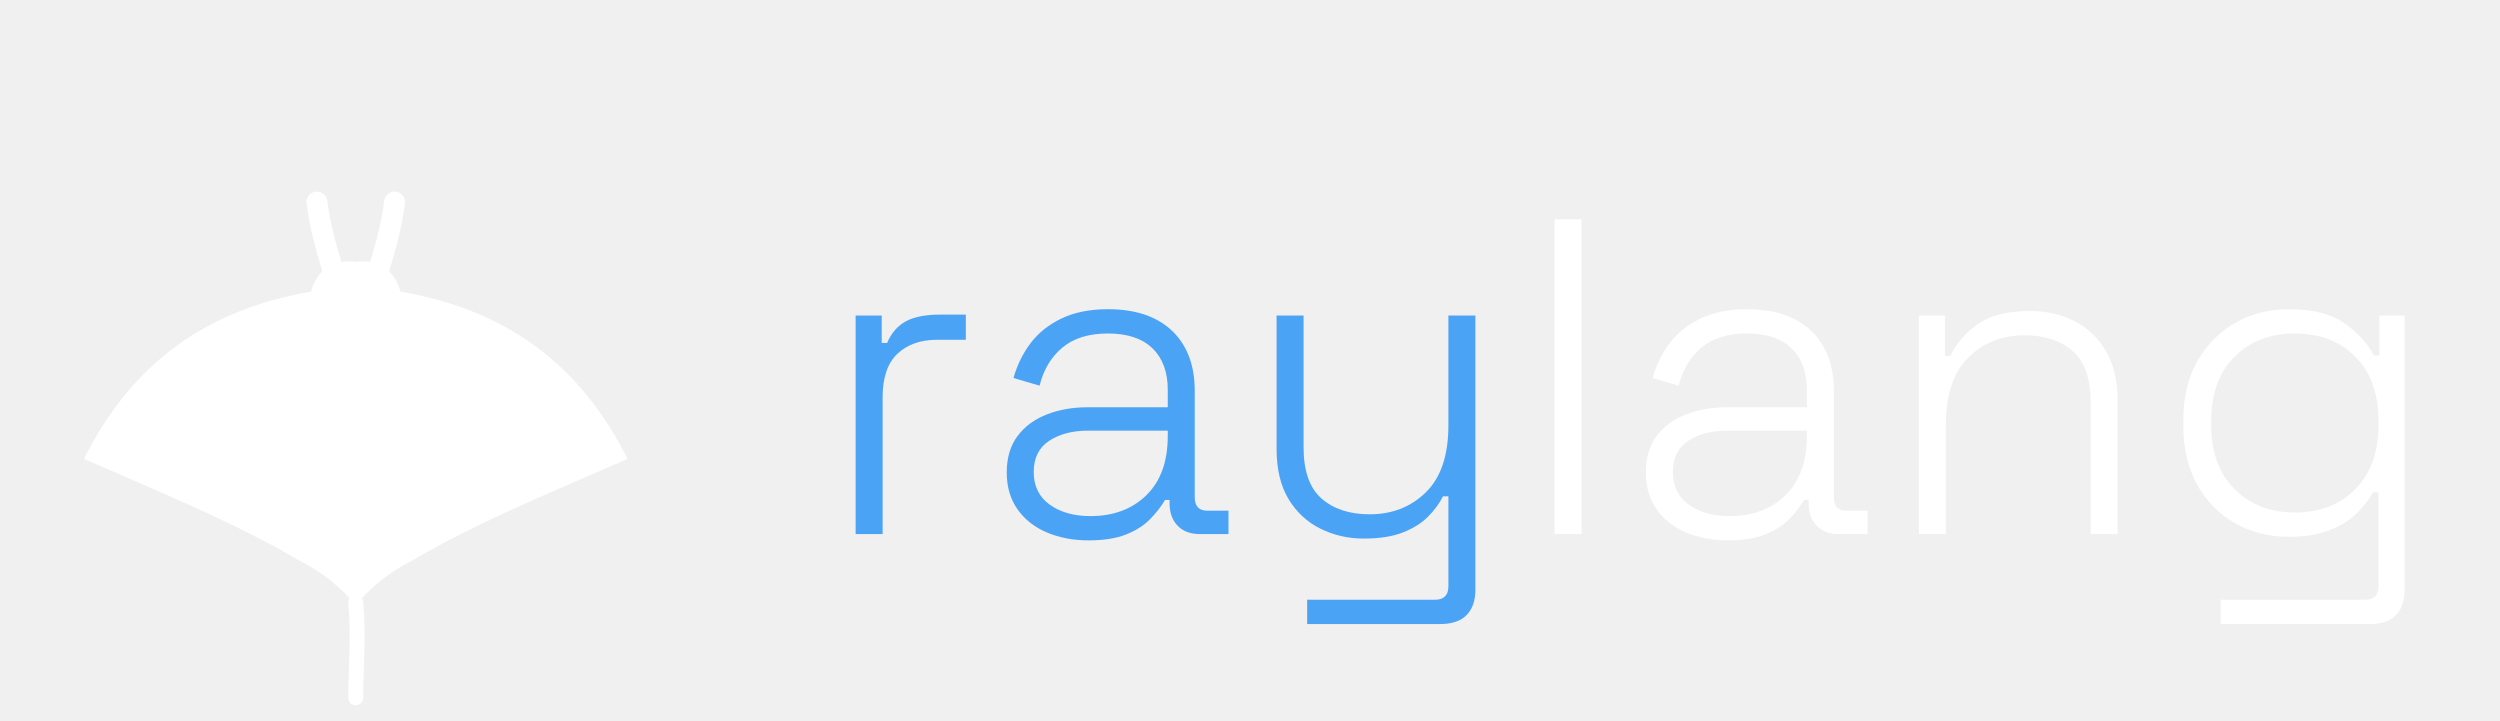
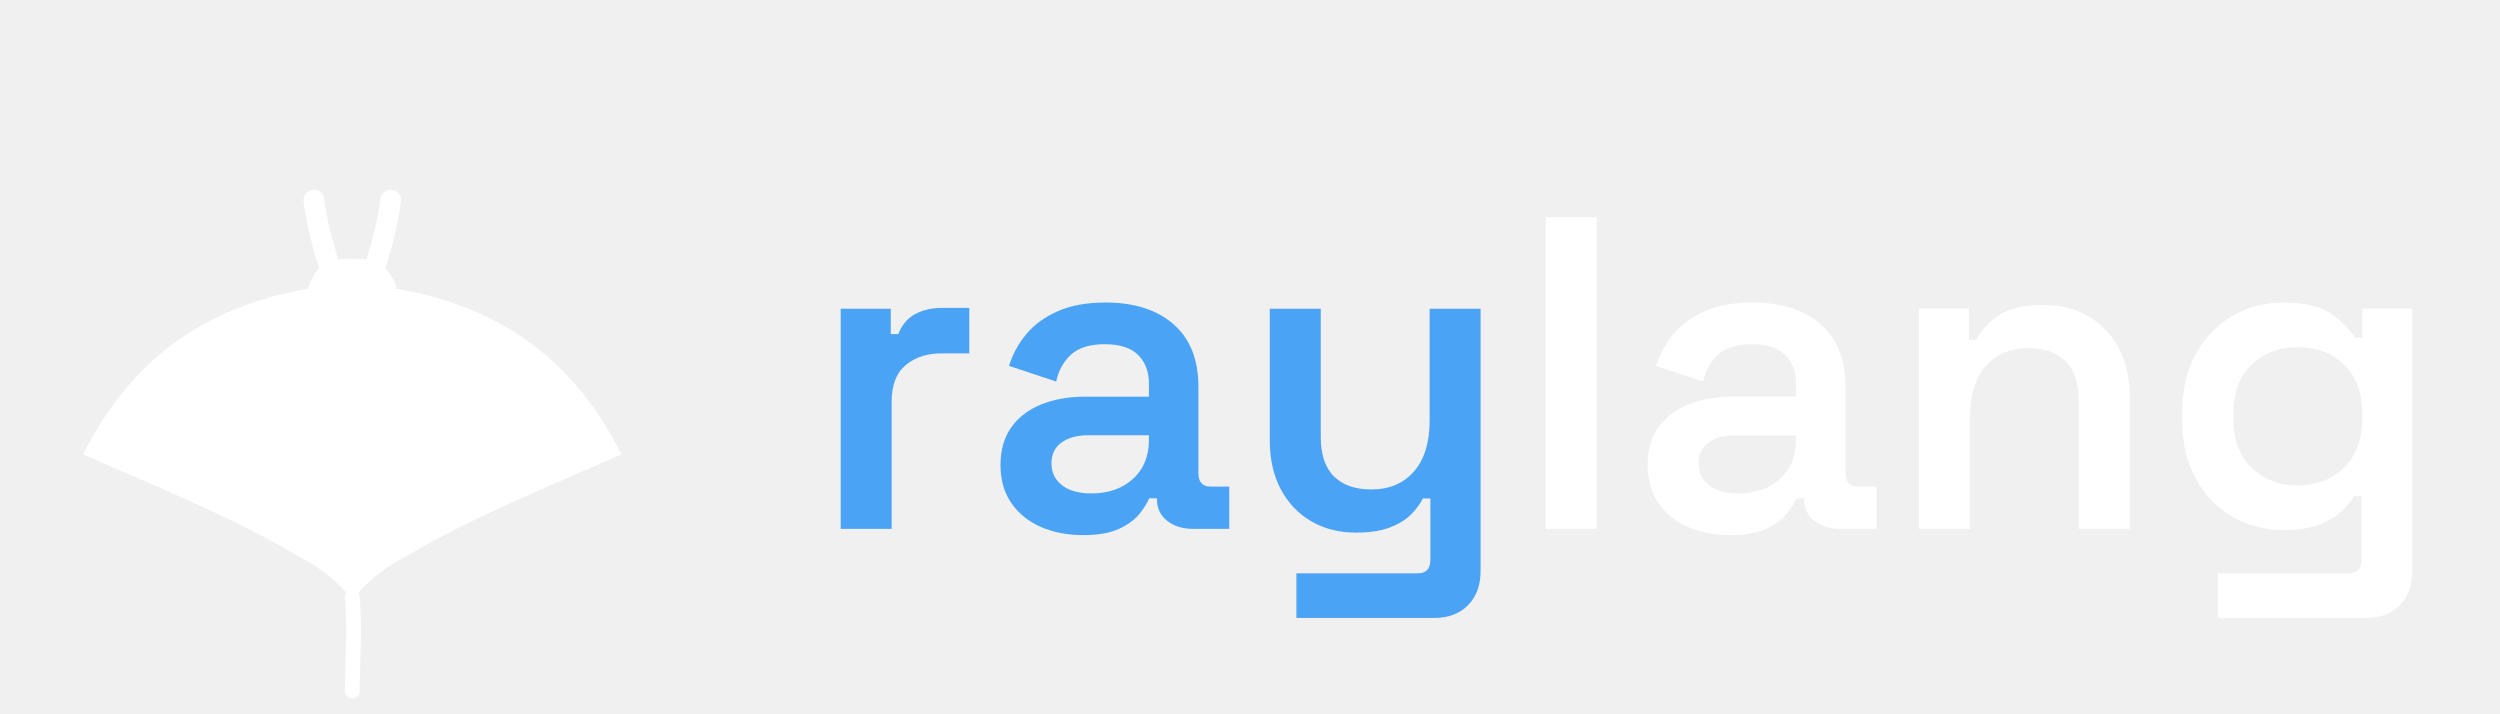
- <svg xmlns="http://www.w3.org/2000/svg" width="1423" height="410" viewBox="0 0 711 205">
+ <svg xmlns="http://www.w3.org/2000/svg" width="1437" height="410" viewBox="0 0 718 205">
  <g transform="translate(16,32) scale(0.85)">
    <path d="M100 50 C108 49 113 53 115 60 C150 66 175 84 191 116 C166 127 141 137 119 150 C111 154 105 159 100 165 C95 159 89 154 81 150 C59 137 34 127 9 116 C25 84 50 66 85 60 C87 53 92 49 100 50 Z" fill="#FFFFFF" />
    <path d="M93 55 C90 45 88 38 87 30" stroke="#FFFFFF" stroke-width="7" stroke-linecap="round" fill="none" />
    <path d="M107 55 C110 45 112 38 113 30" stroke="#FFFFFF" stroke-width="7" stroke-linecap="round" fill="none" />
    <path d="M100 164 C101 176 100 186 100 196" stroke="#FFFFFF" stroke-width="5" stroke-linecap="round" fill="none" />
  </g>
-   <path transform="translate(232.00 152.00) scale(0.128 -0.128)" fill="#4BA3F5" d="M88 0V486H146V425H158Q172 458 199.5 473.0Q227 488 276 488H333V432H269Q214 432 181.0 401.0Q148 370 148 304V0Z" />
-   <path transform="translate(279.23 152.00) scale(0.128 -0.128)" fill="#4BA3F5" d="M237 -14Q186 -14 144.5 3.5Q103 21 79.0 55.0Q55 89 55 137Q55 186 79.0 218.0Q103 250 144.0 266.0Q185 282 235 282H413V321Q413 380 379.0 413.0Q345 446 280 446Q216 446 178.5 414.5Q141 383 128 330L70 347Q82 390 108.0 424.5Q134 459 177.0 479.5Q220 500 280 500Q372 500 422.5 452.0Q473 404 473 318V82Q473 52 501 52H548V0H484Q453 0 435.0 18.5Q417 37 417 69V76H407Q394 54 373.5 33.0Q353 12 320.0 -1.0Q287 -14 237 -14ZM241 40Q318 40 365.5 86.5Q413 133 413 218V230H236Q184 230 149.5 207.5Q115 185 115 138Q115 91 150.5 65.5Q186 40 241 40Z" />
-   <path transform="translate(352.70 152.00) scale(0.128 -0.128)" fill="#4BA3F5" d="M149 -200V-146H433Q463 -146 463 -116V84H451Q439 60 417.5 38.5Q396 17 361.5 3.5Q327 -10 275 -10Q223 -10 178.5 12.0Q134 34 107.5 78.0Q81 122 81 189V486H141V193Q141 114 181.0 79.0Q221 44 288 44Q363 44 413.0 93.0Q463 142 463 242V486H523V-124Q523 -160 503.5 -180.0Q484 -200 445 -200Z" />
-   <path transform="translate(430.91 152.00) scale(0.128 -0.128)" fill="#FFFFFF" d="M88 0V700H148V0Z" />
-   <path transform="translate(461.12 152.00) scale(0.128 -0.128)" fill="#FFFFFF" d="M237 -14Q186 -14 144.5 3.5Q103 21 79.0 55.0Q55 89 55 137Q55 186 79.0 218.0Q103 250 144.0 266.0Q185 282 235 282H413V321Q413 380 379.0 413.0Q345 446 280 446Q216 446 178.5 414.5Q141 383 128 330L70 347Q82 390 108.0 424.5Q134 459 177.0 479.5Q220 500 280 500Q372 500 422.5 452.0Q473 404 473 318V82Q473 52 501 52H548V0H484Q453 0 435.0 18.5Q417 37 417 69V76H407Q394 54 373.5 33.0Q353 12 320.0 -1.0Q287 -14 237 -14ZM241 40Q318 40 365.5 86.5Q413 133 413 218V230H236Q184 230 149.5 207.5Q115 185 115 138Q115 91 150.5 65.5Q186 40 241 40Z" />
-   <path transform="translate(534.59 152.00) scale(0.128 -0.128)" fill="#FFFFFF" d="M88 0V486H146V396H158Q176 435 217.0 465.5Q258 496 336 496Q389 496 433.0 474.0Q477 452 503.5 407.5Q530 363 530 296V0H470V292Q470 372 430.0 407.0Q390 442 323 442Q248 442 198.0 392.5Q148 343 148 243V0Z" />
-   <path transform="translate(612.93 152.00) scale(0.128 -0.128)" fill="#FFFFFF" d="M64 241V253Q64 330 95.5 385.0Q127 440 180.0 470.0Q233 500 298 500Q378 500 422.5 468.5Q467 437 488 397H500V486H556V-124Q556 -160 537.0 -180.0Q518 -200 479 -200H147V-146H467Q498 -146 498 -116V93H486Q473 69 449.5 46.0Q426 23 389.0 8.5Q352 -6 298 -6Q233 -6 179.5 24.0Q126 54 95.0 109.5Q64 165 64 241ZM312 48Q395 48 446.5 100.0Q498 152 498 243V251Q498 343 446.5 394.5Q395 446 312 446Q230 446 178.0 394.5Q126 343 126 251V243Q126 152 178.0 100.0Q230 48 312 48Z" />
+   <path transform="translate(232.00 152.00) scale(0.128 -0.128)" fill="#4BA3F5" d="M73.15 0V494.25H185.601V437.375H202.551Q214.076 467.9 239.926 482.075Q265.776 496.25 302.4 496.25H361.875V394.049H299.525Q250.301 394.049 218.951 367.587Q187.601 341.125 187.601 285.85V0Z" />
+   <path transform="translate(282.05 152.00) scale(0.128 -0.128)" fill="#4BA3F5" d="M226.275 -14Q173.625 -14 131.712 4.325Q89.8 22.65 65.387 57.888Q40.975 93.125 40.975 143.6Q40.975 194.25 65.387 228.313Q89.8 262.375 132.862 279.613Q175.925 296.85 230.875 296.85H374.224V326.775Q374.224 365.975 350.125 390.312Q326.025 414.65 275.05 414.65Q225.075 414.65 199.538 391.4Q174 368.15 165.951 330.825L60.1 365.975Q72.1 404.85 98.512 436.875Q124.925 468.9 169.162 488.575Q213.4 508.25 276.7 508.25Q373.65 508.25 429.513 459.425Q485.375 410.6 485.375 318.825V124.901Q485.375 94.901 513.375 94.901H554.6V0H474.1Q438.15 0 415.2 18.087Q392.25 36.175 392.25 66.525V68.575H374.825Q369.25 54.825 354.112 35.063Q338.975 15.3 308.45 0.65Q277.925 -14 226.275 -14ZM245.125 79.601Q302.325 79.601 338.275 112.075Q374.224 144.55 374.224 199.85V210.2H238.475Q200.5 210.2 177.963 193.887Q155.426 177.575 155.426 147.075Q155.426 116.575 178.963 98.088Q202.5 79.601 245.125 79.601Z" />
+   <path transform="translate(355.90 152.00) scale(0.128 -0.128)" fill="#4BA3F5" d="M128.375 -200V-99.799H400.825Q429.174 -99.799 429.174 -69.799V68.325H412.224Q403.524 50.1 385.737 32.312Q367.95 14.525 337.987 3.087Q308.025 -8.35 261.8 -8.35Q204.85 -8.35 161.175 17.363Q117.5 43.075 93.062 89.55Q68.625 136.025 68.625 198.075V494.25H183.076V207.025Q183.076 147 212.763 117.776Q242.45 88.551 296.25 88.551Q357.225 88.551 392.375 128.888Q427.524 169.225 427.524 243.65V494.25H541.975V-94.3Q541.975 -142.675 513.813 -171.337Q485.65 -200 437.575 -200Z" />
+   <path transform="translate(434.62 152.00) scale(0.128 -0.128)" fill="#FFFFFF" d="M73.15 0V700H187.601V0Z" />
+   <path transform="translate(468.03 152.00) scale(0.128 -0.128)" fill="#FFFFFF" d="M226.275 -14Q173.625 -14 131.712 4.325Q89.8 22.65 65.387 57.888Q40.975 93.125 40.975 143.6Q40.975 194.25 65.387 228.313Q89.8 262.375 132.862 279.613Q175.925 296.85 230.875 296.85H374.224V326.775Q374.224 365.975 350.125 390.312Q326.025 414.65 275.05 414.65Q225.075 414.65 199.538 391.4Q174 368.15 165.951 330.825L60.1 365.975Q72.1 404.85 98.512 436.875Q124.925 468.9 169.162 488.575Q213.4 508.25 276.7 508.25Q373.65 508.25 429.513 459.425Q485.375 410.6 485.375 318.825V124.901Q485.375 94.901 513.375 94.901H554.6V0H474.1Q438.15 0 415.2 18.087Q392.25 36.175 392.25 66.525V68.575H374.825Q369.25 54.825 354.112 35.063Q338.975 15.3 308.45 0.65Q277.925 -14 226.275 -14ZM245.125 79.601Q302.325 79.601 338.275 112.075Q374.224 144.55 374.224 199.85V210.2H238.475Q200.5 210.2 177.963 193.887Q155.426 177.575 155.426 147.075Q155.426 116.575 178.963 98.088Q202.5 79.601 245.125 79.601Z" />
+   <path transform="translate(541.89 152.00) scale(0.128 -0.128)" fill="#FFFFFF" d="M73.15 0V494.25H185.601V424.875H202.551Q215.601 453.15 250 477.875Q284.4 502.6 353.325 502.6Q410.45 502.6 454.038 476.888Q497.625 451.175 522.063 405.025Q546.5 358.875 546.5 296V0H432.049V287.05Q432.049 347.25 402.362 376.475Q372.675 405.699 318.875 405.699Q257.9 405.699 222.75 365.275Q187.601 324.85 187.601 250.425V0Z" />
+   <path transform="translate(620.61 152.00) scale(0.128 -0.128)" fill="#FFFFFF" d="M49.15 245.125V260.425Q49.15 338.25 80.237 393.663Q111.325 449.075 163.087 478.663Q214.85 508.25 276.55 508.25Q346.65 508.25 383.312 482.938Q419.974 457.625 436.849 429.175H453.799V494.25H565.9V-94.3Q565.9 -142.675 537.825 -171.337Q509.75 -200 461.675 -200H129.675V-99.799H423.274Q451.799 -99.799 451.799 -69.799V73.2H434.849Q424.324 55.8 405.362 38.162Q386.399 20.525 355.174 8.913Q323.95 -2.7 276.55 -2.7Q214.85 -2.7 163 26.888Q111.15 56.475 80.15 111.975Q49.15 167.475 49.15 245.125ZM308.7 97.501Q371.075 97.501 412.262 137.126Q453.449 176.75 453.449 247.95V257.6Q453.449 329.8 412.674 368.925Q371.9 408.049 308.7 408.049Q246.5 408.049 205.225 368.925Q163.951 329.8 163.951 257.6V247.95Q163.951 176.75 205.225 137.126Q246.5 97.501 308.7 97.501Z" />
</svg>
